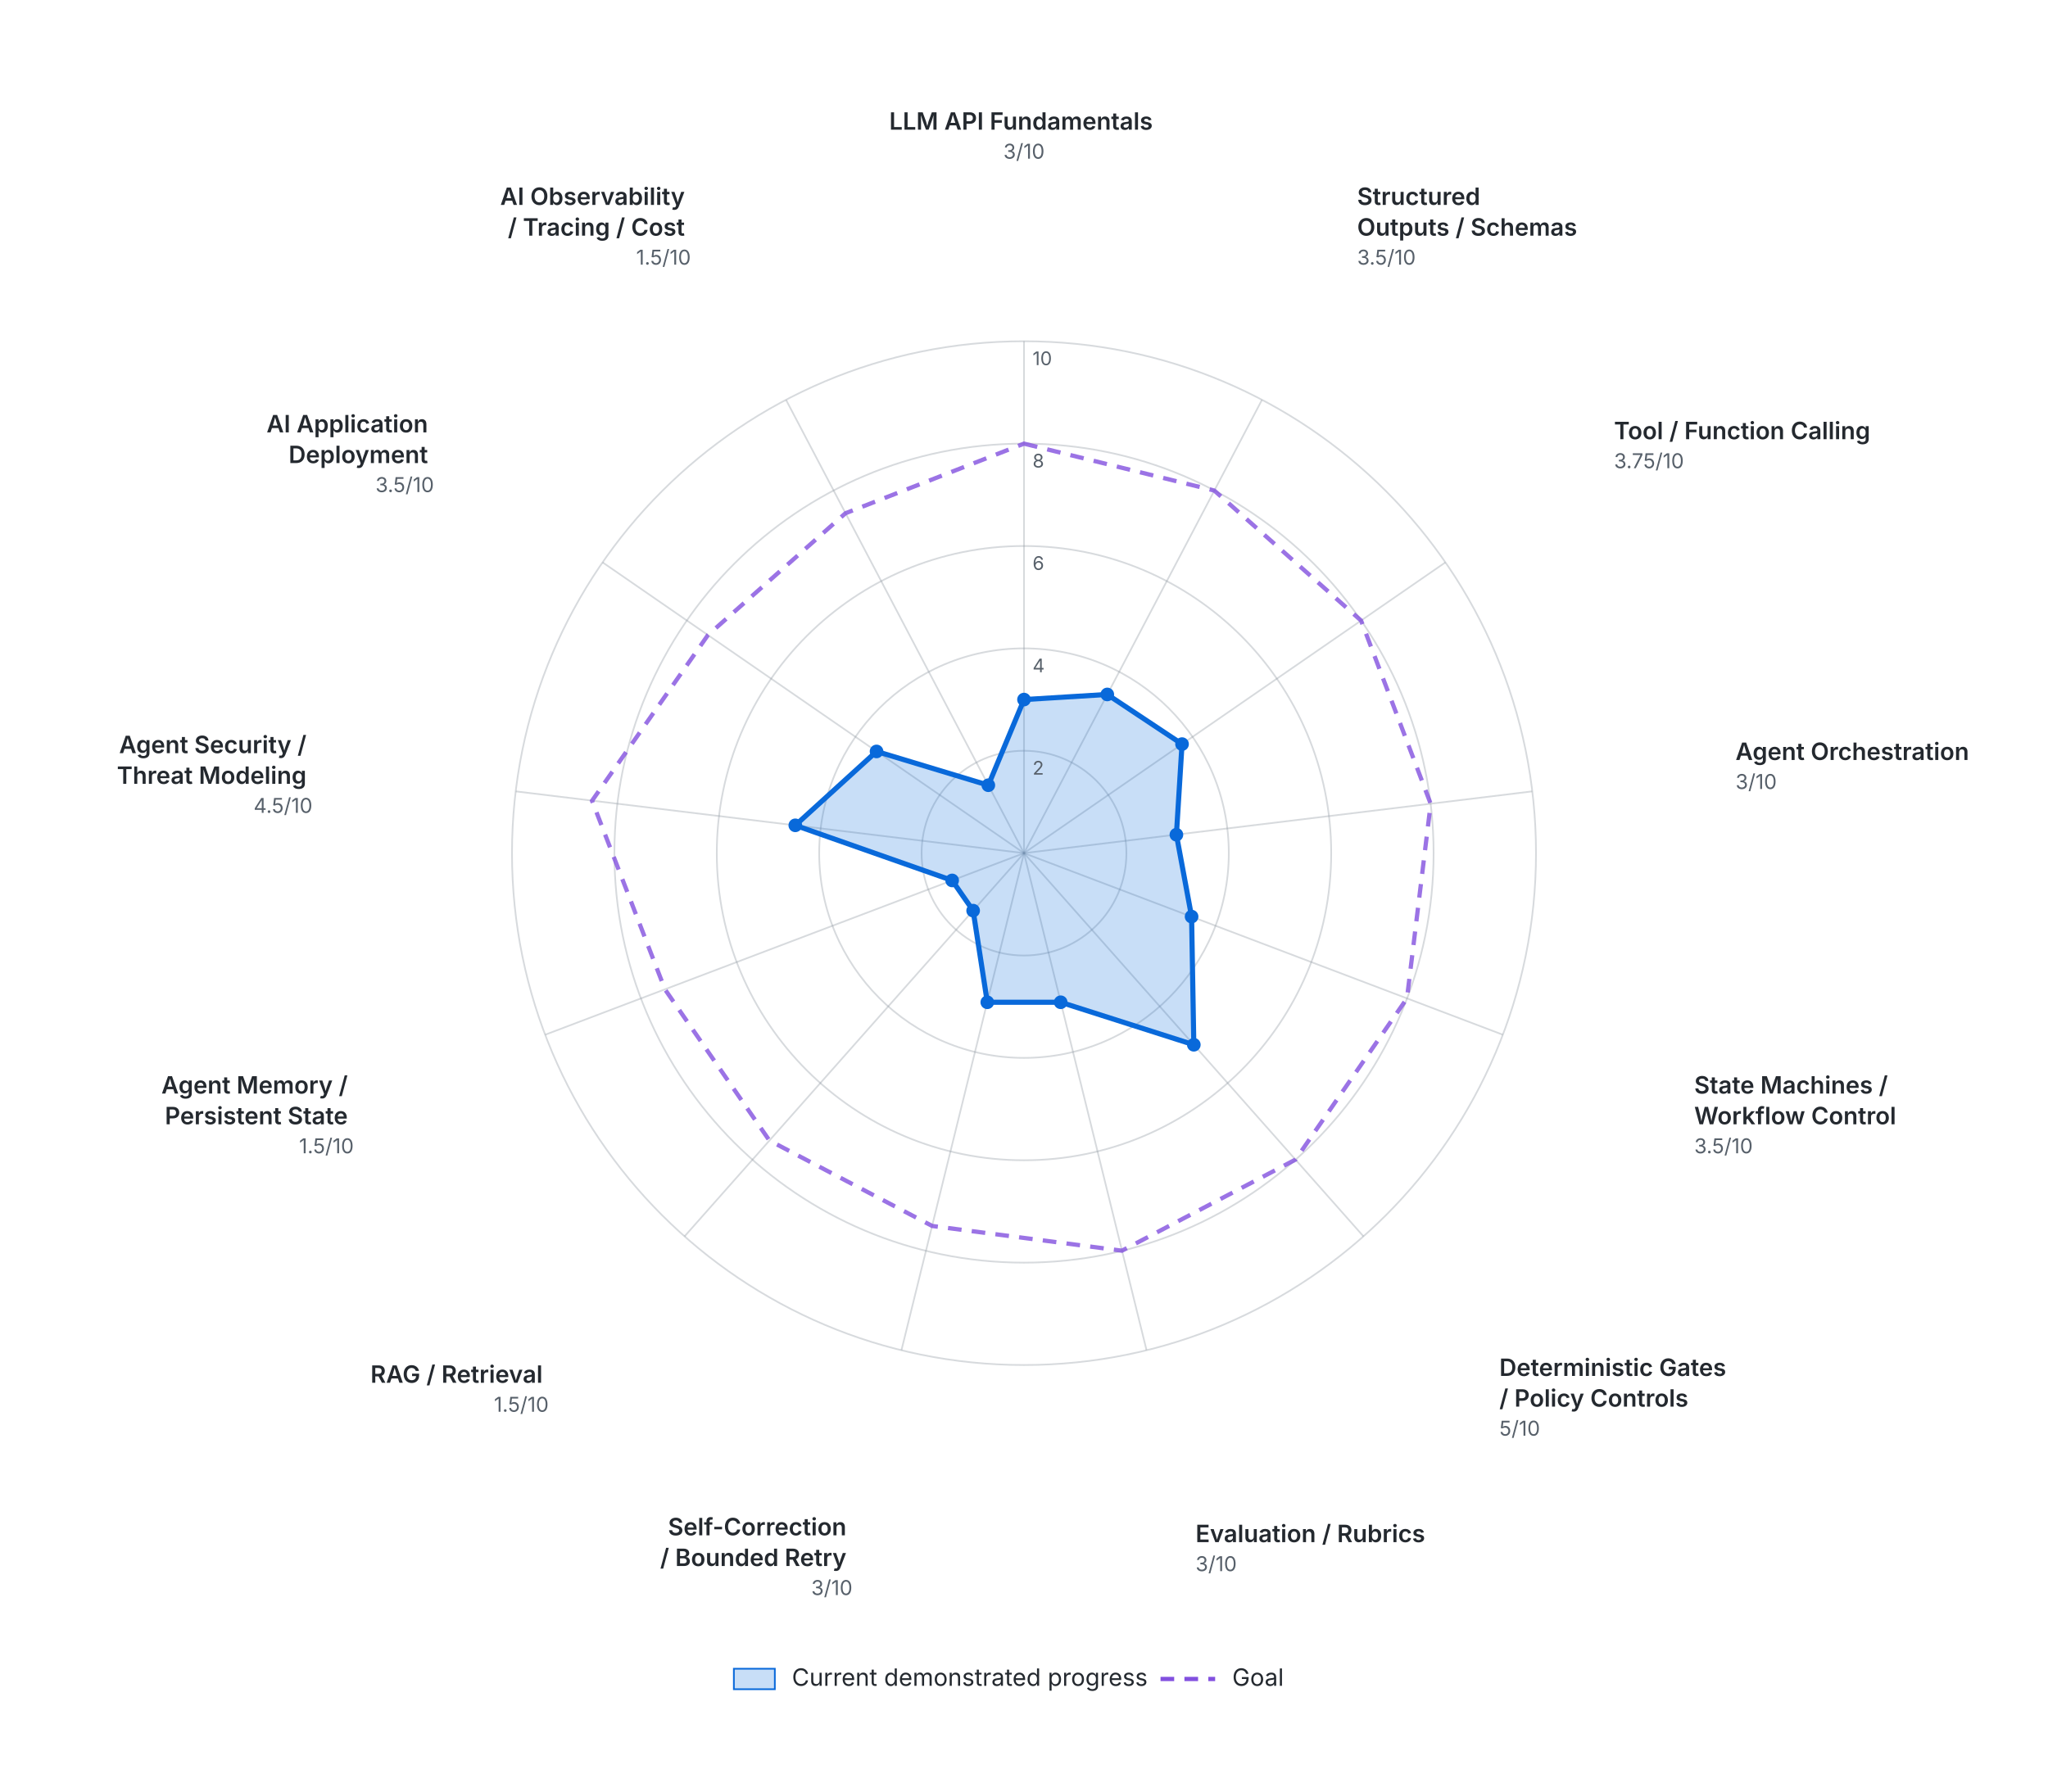
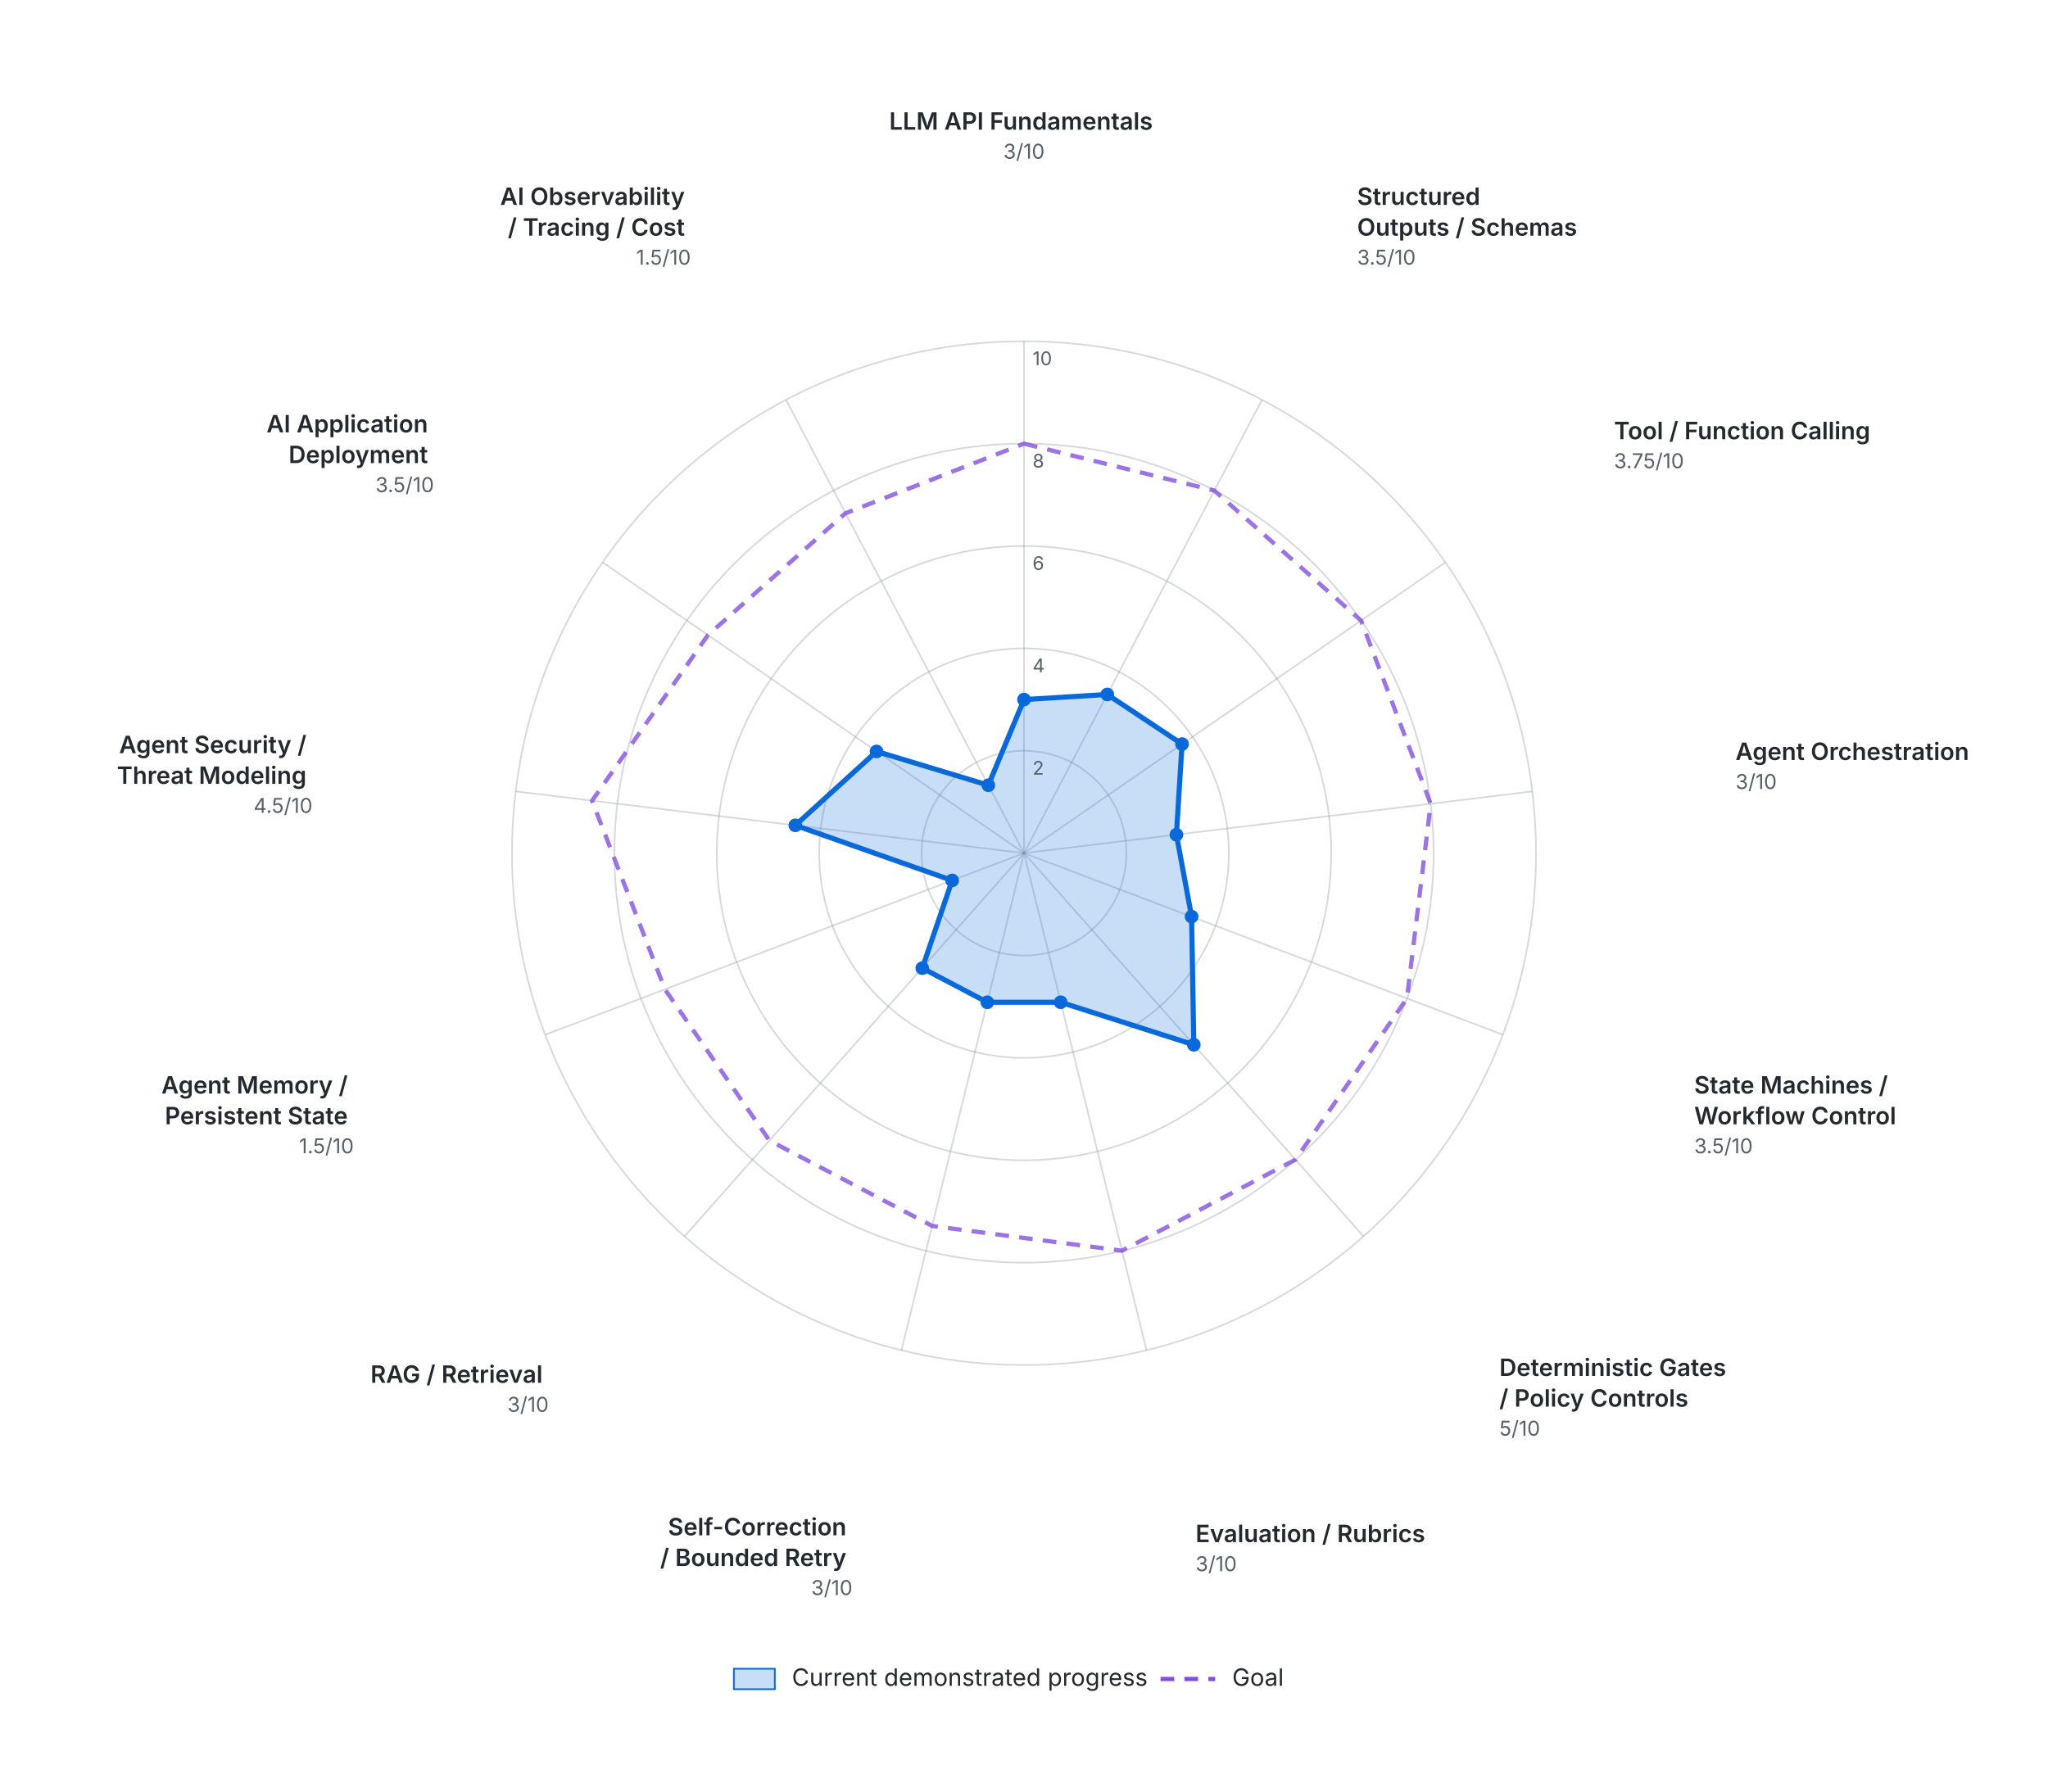
<svg xmlns="http://www.w3.org/2000/svg" width="1200" height="1050" viewBox="0 0 1200 1050" role="img" aria-labelledby="title desc">
  <style>
.grid{fill:none;stroke:#8c959f;stroke-width:1;opacity:.35} .goal{fill:none;stroke:#8250df;stroke-width:2.5;stroke-dasharray:8 6;opacity:.8}
.current{fill:#0969da;fill-opacity:.22;stroke:#0969da;stroke-width:3} .dot{fill:#0969da}
.label{font-family:-apple-system,BlinkMacSystemFont,"Segoe UI",sans-serif;font-size:14px;font-weight:600;fill:#24292f}
.score{font-size:12px;font-weight:400;fill:#57606a} .legend{font-family:-apple-system,BlinkMacSystemFont,"Segoe UI",sans-serif;font-size:14px;fill:#24292f}
.ring-label{font-family:-apple-system,BlinkMacSystemFont,"Segoe UI",sans-serif;font-size:11px;fill:#57606a}
@media (prefers-color-scheme:dark){.label,.legend{fill:#f0f6fc} .score,.ring-label{fill:#8c959f} .current{fill:#58a6ff;stroke:#58a6ff} .dot{fill:#58a6ff} .goal{stroke:#a371f7}}
</style>
  <circle class="grid" cx="600" cy="500" r="60.0" />
  <circle class="grid" cx="600" cy="500" r="120.0" />
  <circle class="grid" cx="600" cy="500" r="180.0" />
  <circle class="grid" cx="600" cy="500" r="240.0" />
  <circle class="grid" cx="600" cy="500" r="300.0" />
  <line class="grid" x1="600" y1="500" x2="600.0" y2="200.0" />
  <line class="grid" x1="600" y1="500" x2="739.4" y2="234.4" />
  <line class="grid" x1="600" y1="500" x2="846.9" y2="329.6" />
  <line class="grid" x1="600" y1="500" x2="897.8" y2="463.8" />
  <line class="grid" x1="600" y1="500" x2="880.5" y2="606.4" />
  <line class="grid" x1="600" y1="500" x2="798.9" y2="724.6" />
  <line class="grid" x1="600" y1="500" x2="671.8" y2="791.3" />
  <line class="grid" x1="600" y1="500" x2="528.2" y2="791.3" />
  <line class="grid" x1="600" y1="500" x2="401.1" y2="724.6" />
  <line class="grid" x1="600" y1="500" x2="319.5" y2="606.4" />
  <line class="grid" x1="600" y1="500" x2="302.2" y2="463.8" />
  <line class="grid" x1="600" y1="500" x2="353.1" y2="329.6" />
  <line class="grid" x1="600" y1="500" x2="460.6" y2="234.4" />
  <polygon class="goal" points="600.0,260.0 711.5,287.5 797.5,363.7 838.3,471.1 824.4,585.1 759.1,679.6 657.4,733.0 546.2,718.5 450.8,668.4 389.6,579.8 346.9,469.3 414.8,372.2 495.4,300.8" />
-   <polygon class="current" points="600.0,410.0 648.8,407.0 692.6,436.1 689.3,489.2 698.2,537.2 699.5,612.3 621.5,587.4 578.5,587.4 570.2,533.7 557.9,516.0 466.0,483.7 513.6,440.4 579.1,460.2" />
+   <polygon class="current" points="600.0,410.0 648.8,407.0 692.6,436.1 689.3,489.2 698.2,537.2 699.5,612.3 621.5,587.4 578.5,587.4 540.4,567.4 557.9,516.0 466.0,483.7 513.6,440.4 579.1,460.2" />
  <circle class="dot" cx="600.0" cy="410.0" r="4" />
  <circle class="dot" cx="648.8" cy="407.0" r="4" />
  <circle class="dot" cx="692.6" cy="436.1" r="4" />
  <circle class="dot" cx="689.3" cy="489.2" r="4" />
  <circle class="dot" cx="698.2" cy="537.2" r="4" />
  <circle class="dot" cx="699.5" cy="612.3" r="4" />
  <circle class="dot" cx="621.5" cy="587.4" r="4" />
  <circle class="dot" cx="578.5" cy="587.4" r="4" />
-   <circle class="dot" cx="570.2" cy="533.7" r="4" />
+   <circle class="dot" cx="540.4" cy="567.4" r="4" />
  <circle class="dot" cx="557.9" cy="516.0" r="4" />
  <circle class="dot" cx="466.0" cy="483.7" r="4" />
  <circle class="dot" cx="513.6" cy="440.4" r="4" />
  <circle class="dot" cx="579.1" cy="460.2" r="4" />
  <text class="label" x="600.0" y="76.0" text-anchor="middle">
    <tspan x="600.0">LLM API Fundamentals</tspan>
    <tspan class="score" x="600.0" dy="17">3/10</tspan>
  </text>
  <text class="label" x="795.2" y="120.1" text-anchor="start">
    <tspan x="795.2" dy="0">Structured</tspan>
    <tspan x="795.2" dy="18">Outputs / Schemas</tspan>
    <tspan class="score" x="795.2" dy="17">3.5/10</tspan>
  </text>
  <text class="label" x="945.7" y="257.4" text-anchor="start">
    <tspan x="945.7">Tool / Function Calling</tspan>
    <tspan class="score" x="945.7" dy="17">3.75/10</tspan>
  </text>
  <text class="label" x="1016.9" y="445.4" text-anchor="start">
    <tspan x="1016.9">Agent Orchestration</tspan>
    <tspan class="score" x="1016.9" dy="17">3/10</tspan>
  </text>
  <text class="label" x="992.7" y="640.9" text-anchor="start">
    <tspan x="992.7" dy="0">State Machines /</tspan>
    <tspan x="992.7" dy="18">Workflow Control</tspan>
    <tspan class="score" x="992.7" dy="17">3.5/10</tspan>
  </text>
  <text class="label" x="878.5" y="806.4" text-anchor="start">
    <tspan x="878.5" dy="0">Deterministic Gates</tspan>
    <tspan x="878.5" dy="18">/ Policy Controls</tspan>
    <tspan class="score" x="878.5" dy="17">5/10</tspan>
  </text>
  <text class="label" x="700.5" y="903.8" text-anchor="start">
    <tspan x="700.5">Evaluation / Rubrics</tspan>
    <tspan class="score" x="700.5" dy="17">3/10</tspan>
  </text>
  <text class="label" x="499.5" y="899.8" text-anchor="end">
    <tspan x="499.5" dy="0">Self-Correction</tspan>
    <tspan x="499.5" dy="18">/ Bounded Retry</tspan>
    <tspan class="score" x="499.5" dy="17">3/10</tspan>
  </text>
  <text class="label" x="321.5" y="810.4" text-anchor="end">
    <tspan x="321.5">RAG / Retrieval</tspan>
-     <tspan class="score" x="321.5" dy="17">1.5/10</tspan>
+     <tspan class="score" x="321.5" dy="17">3/10</tspan>
  </text>
  <text class="label" x="207.3" y="640.9" text-anchor="end">
    <tspan x="207.3" dy="0">Agent Memory /</tspan>
    <tspan x="207.3" dy="18">Persistent State</tspan>
    <tspan class="score" x="207.3" dy="17">1.5/10</tspan>
  </text>
  <text class="label" x="183.1" y="441.4" text-anchor="end">
    <tspan x="183.1" dy="0">Agent Security /</tspan>
    <tspan x="183.1" dy="18">Threat Modeling</tspan>
    <tspan class="score" x="183.1" dy="17">4.5/10</tspan>
  </text>
  <text class="label" x="254.3" y="253.4" text-anchor="end">
    <tspan x="254.3" dy="0">AI Application</tspan>
    <tspan x="254.3" dy="18">Deployment</tspan>
    <tspan class="score" x="254.3" dy="17">3.5/10</tspan>
  </text>
  <text class="label" x="404.8" y="120.1" text-anchor="end">
    <tspan x="404.8" dy="0">AI Observability</tspan>
    <tspan x="404.8" dy="18">/ Tracing / Cost</tspan>
    <tspan class="score" x="404.8" dy="17">1.5/10</tspan>
  </text>
  <text class="ring-label" x="605" y="454.0">2</text>
  <text class="ring-label" x="605" y="394.0">4</text>
  <text class="ring-label" x="605" y="334.0">6</text>
  <text class="ring-label" x="605" y="274.0">8</text>
  <text class="ring-label" x="605" y="214.0">10</text>
  <g transform="translate(430,990)">
    <rect x="0" y="-12" width="24" height="12" fill="#0969da" fill-opacity=".22" stroke="#0969da" />
    <text class="legend" x="34" y="-2">Current demonstrated progress</text>
    <line x1="250" y1="-6" x2="282" y2="-6" stroke="#8250df" stroke-width="2.5" stroke-dasharray="8 6" />
    <text class="legend" x="292" y="-2">Goal</text>
  </g>
</svg>
